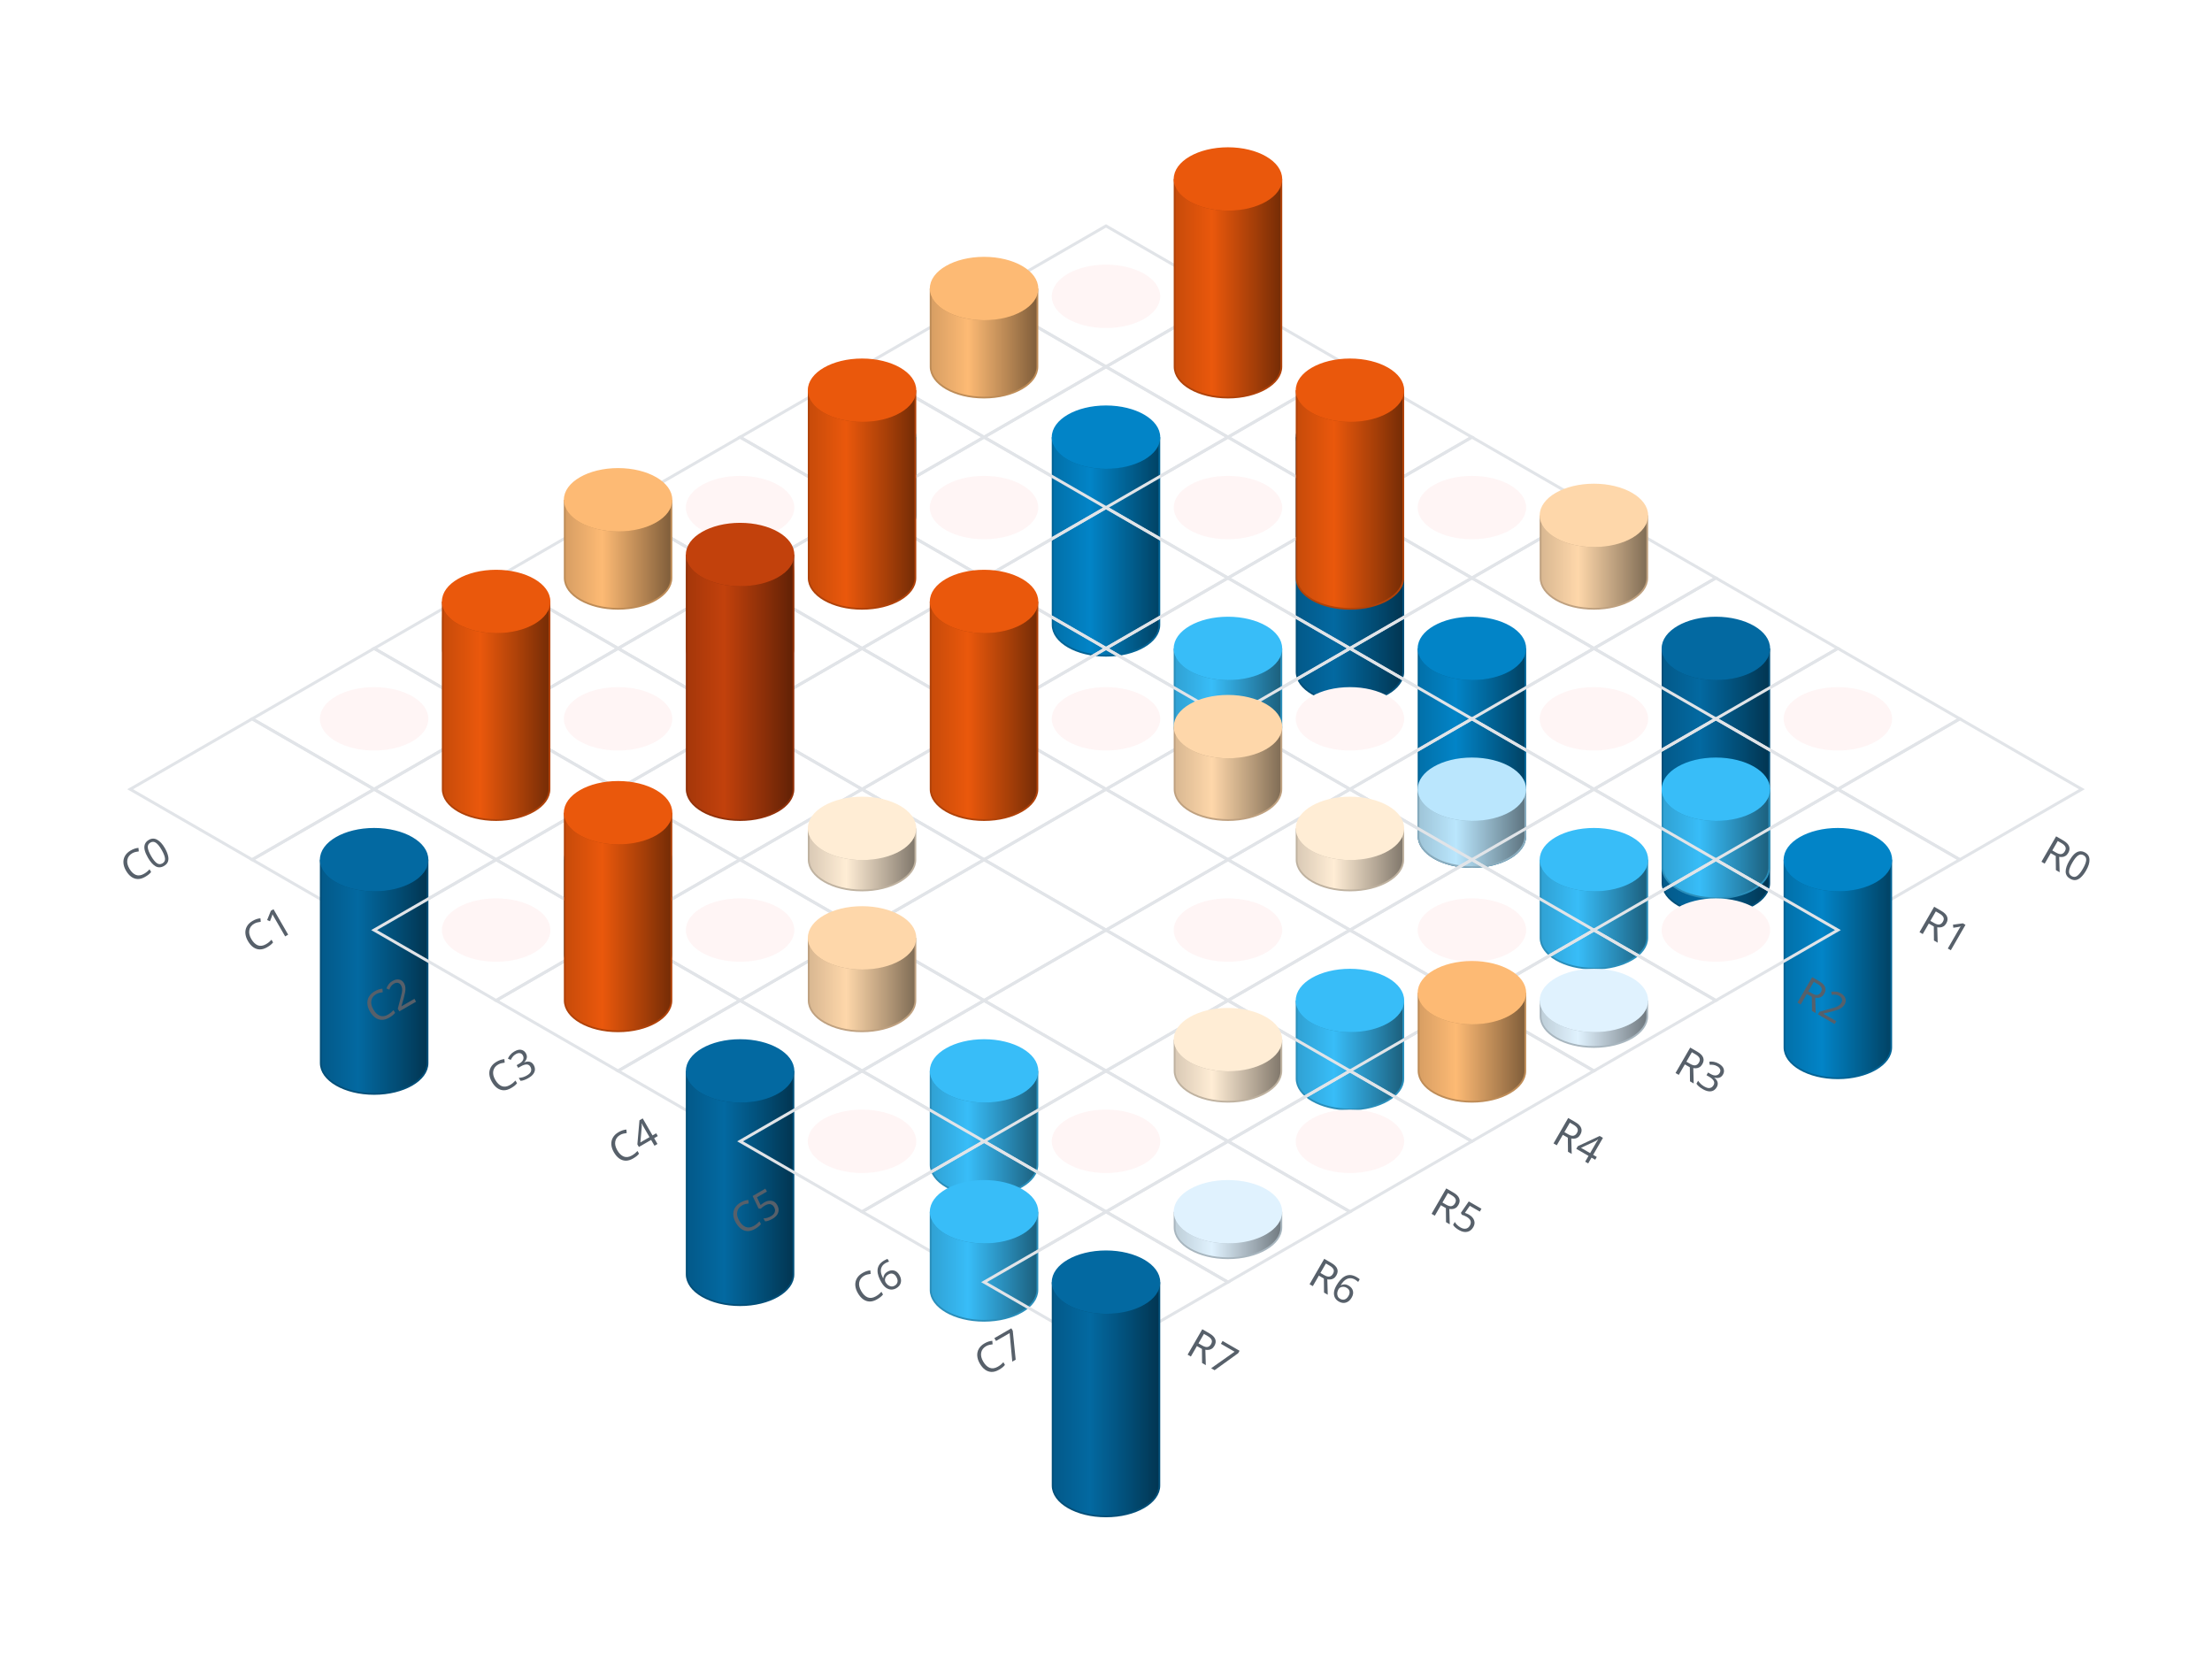
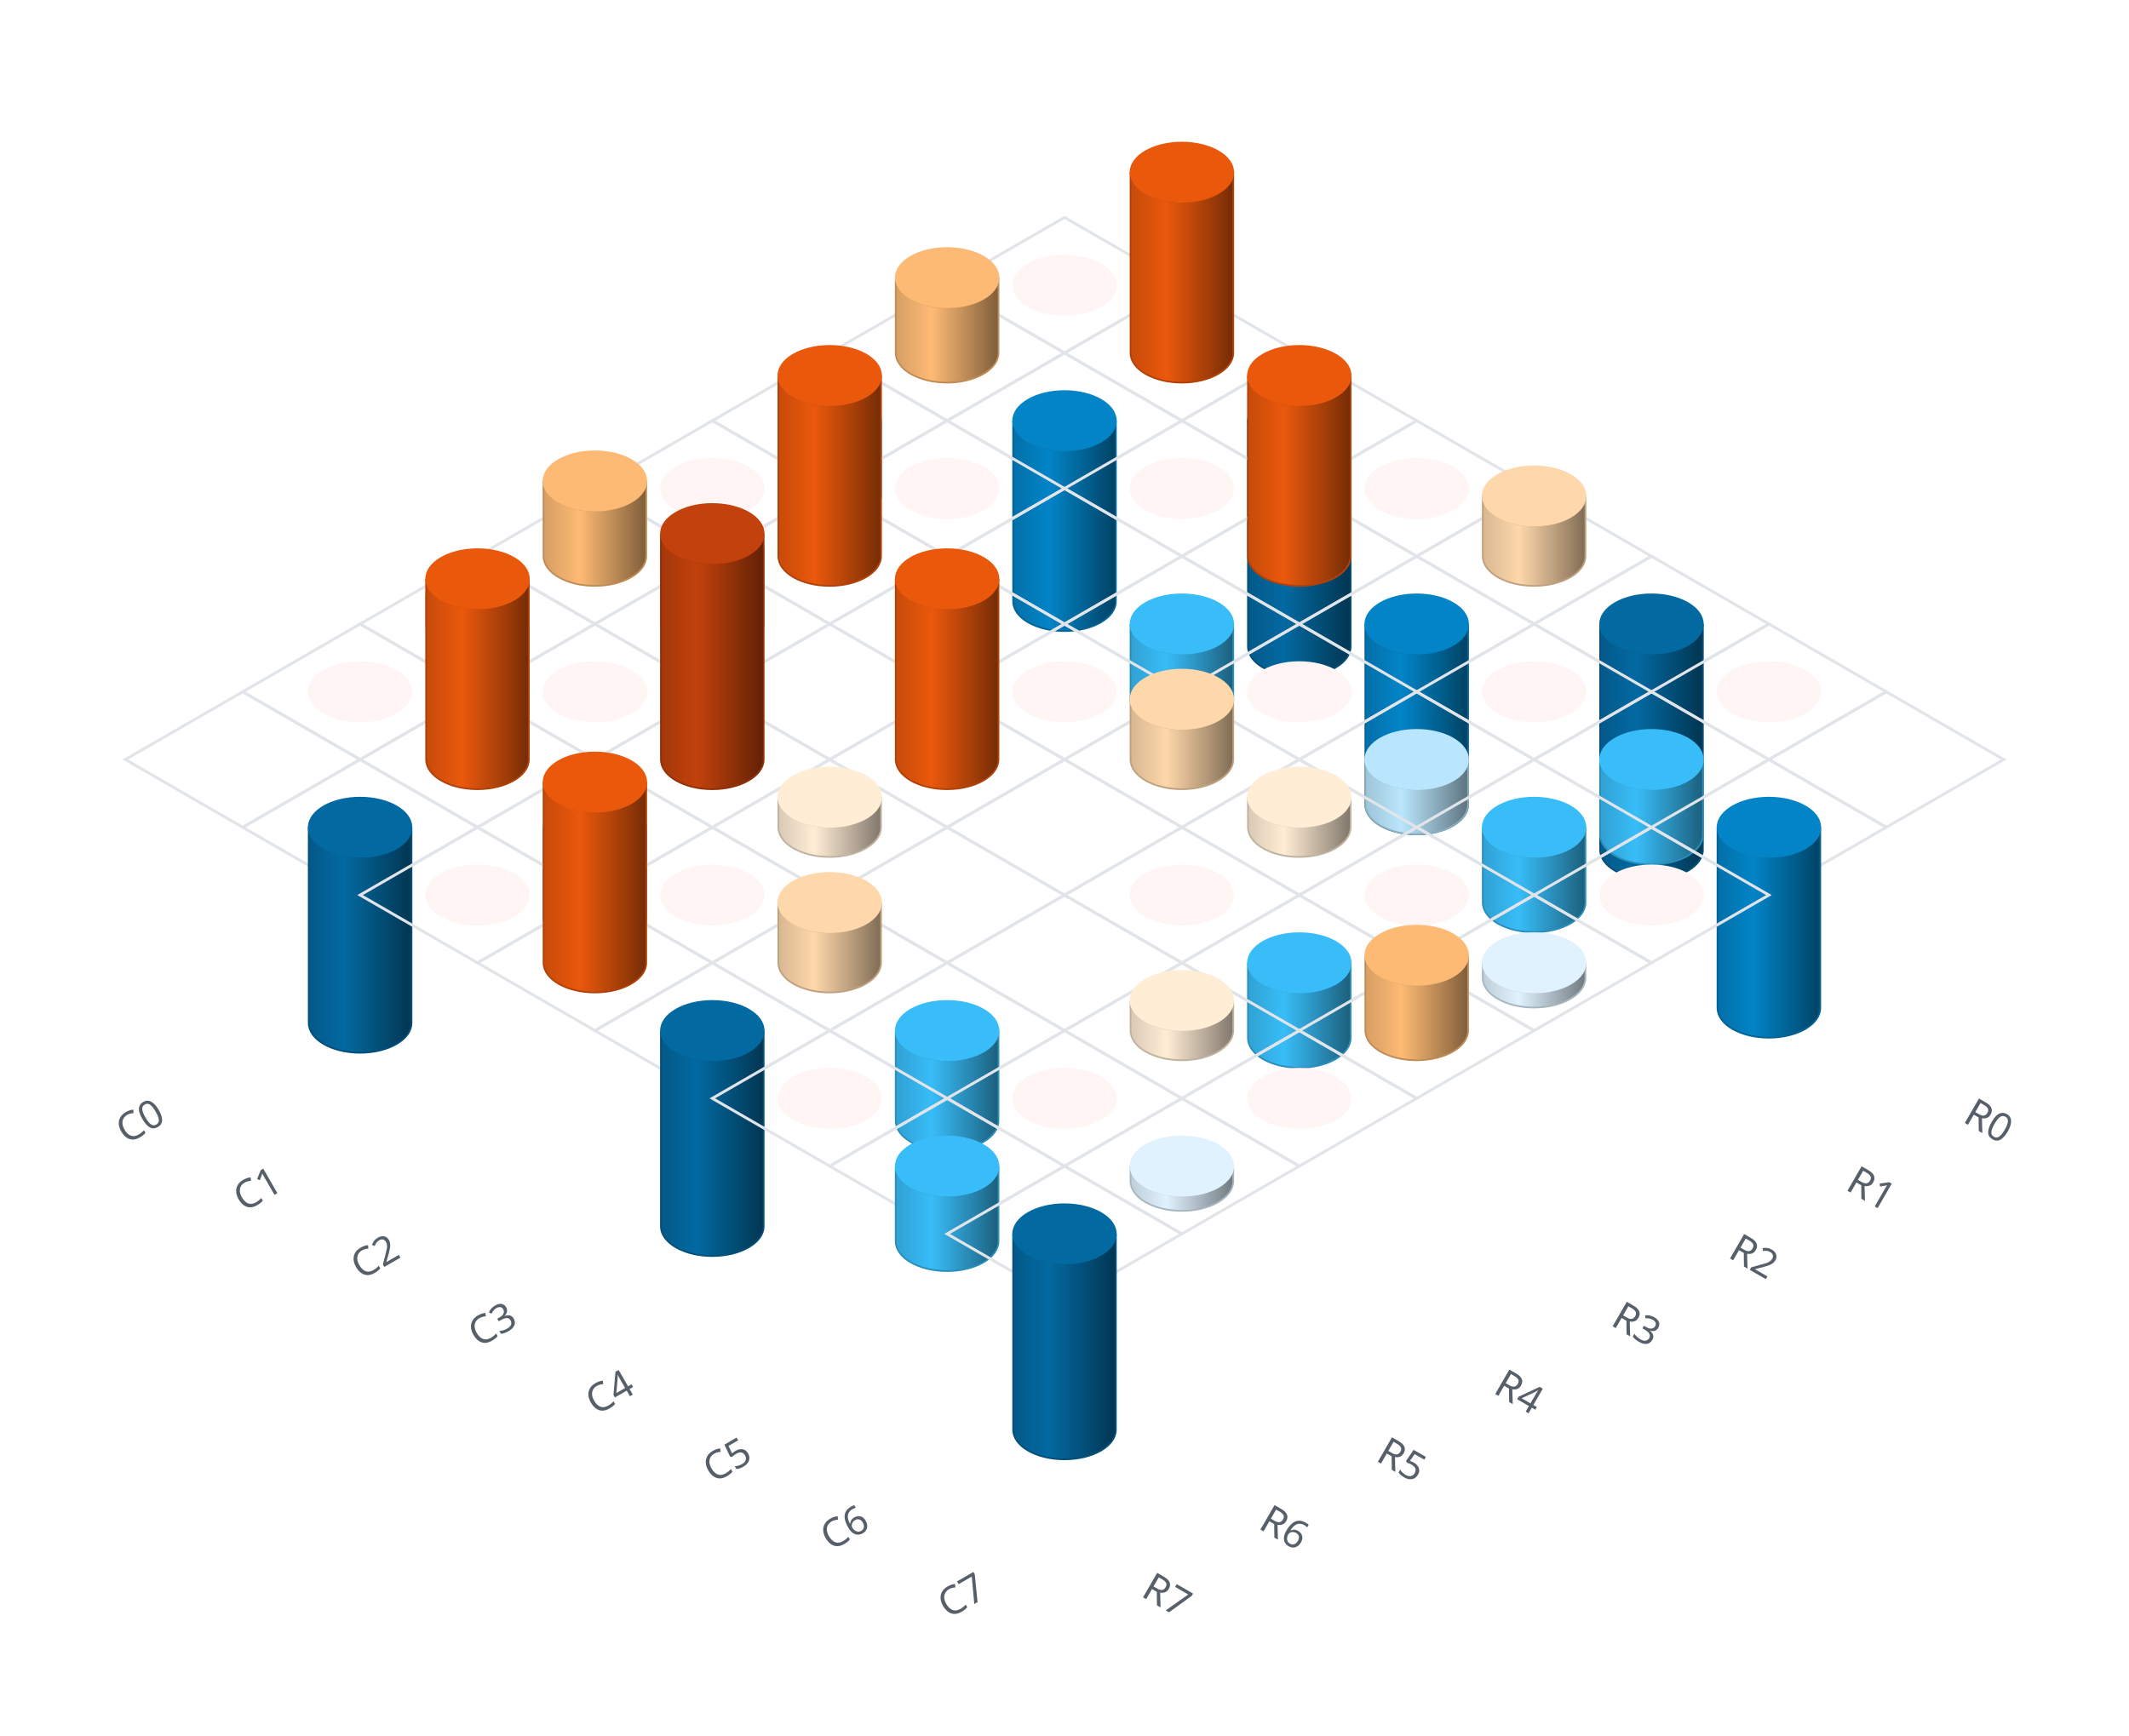
- <svg xmlns="http://www.w3.org/2000/svg" viewBox="-188.46 -38.50 376.92 283.67" width="100%" height="100%">
+ <svg xmlns="http://www.w3.org/2000/svg" viewBox="-188.46 -38.50 376.92 307.28" width="100%" height="100%">
  <style>
        @keyframes iso-grow {
          from {
            transform: scaleY(0);
          }
          to {
            transform: scaleY(1);
          }
        }
        .iso-bar {
          transform-box: fill-box;
          animation: iso-grow 0.6s cubic-bezier(0.16, 1, 0.3, 1) both;
          transition: transform 0.2s cubic-bezier(0.25, 0.46, 0.45, 0.94), filter 0.2s ease;
          cursor: pointer;
        }
        .iso-bar:hover {
          filter: brightness(1.1) drop-shadow(0 4px 6px rgba(0, 0, 0, 0.2));
          transform: translateY(-3px) scaleY(1);
        }
        .iso-face-top, .iso-face-left, .iso-face-right, .iso-bridge-top, .iso-bridge-front {
          transition: fill 0.2s ease;
        }
      </style>
  <defs>
    <linearGradient id="cyl-grad-fdba74" x1="0%" y1="0%" x2="100%" y2="0%">
      <stop offset="0%" stop-color="#d79e63" stop-opacity="1" />
      <stop offset="35%" stop-color="#fdba74" stop-opacity="1" />
      <stop offset="75%" stop-color="#b18251" stop-opacity="1" />
      <stop offset="100%" stop-color="#7f5d3a" stop-opacity="1" />
    </linearGradient>
    <linearGradient id="cyl-grad-38bdf8" x1="0%" y1="0%" x2="100%" y2="0%">
      <stop offset="0%" stop-color="#30a1d3" stop-opacity="1" />
      <stop offset="35%" stop-color="#38bdf8" stop-opacity="1" />
      <stop offset="75%" stop-color="#2784ae" stop-opacity="1" />
      <stop offset="100%" stop-color="#1c5f7c" stop-opacity="1" />
    </linearGradient>
    <linearGradient id="cyl-grad-ffedd5" x1="0%" y1="0%" x2="100%" y2="0%">
      <stop offset="0%" stop-color="#d9c9b5" stop-opacity="1" />
      <stop offset="35%" stop-color="#ffedd5" stop-opacity="1" />
      <stop offset="75%" stop-color="#b3a695" stop-opacity="1" />
      <stop offset="100%" stop-color="#80776b" stop-opacity="1" />
    </linearGradient>
    <linearGradient id="cyl-grad-ea580c" x1="0%" y1="0%" x2="100%" y2="0%">
      <stop offset="0%" stop-color="#c74b0a" stop-opacity="1" />
      <stop offset="35%" stop-color="#ea580c" stop-opacity="1" />
      <stop offset="75%" stop-color="#a43e08" stop-opacity="1" />
      <stop offset="100%" stop-color="#752c06" stop-opacity="1" />
    </linearGradient>
    <linearGradient id="cyl-grad-0284c7" x1="0%" y1="0%" x2="100%" y2="0%">
      <stop offset="0%" stop-color="#0270a9" stop-opacity="1" />
      <stop offset="35%" stop-color="#0284c7" stop-opacity="1" />
      <stop offset="75%" stop-color="#015c8b" stop-opacity="1" />
      <stop offset="100%" stop-color="#014264" stop-opacity="1" />
    </linearGradient>
    <linearGradient id="cyl-grad-0369a1" x1="0%" y1="0%" x2="100%" y2="0%">
      <stop offset="0%" stop-color="#035989" stop-opacity="1" />
      <stop offset="35%" stop-color="#0369a1" stop-opacity="1" />
      <stop offset="75%" stop-color="#024a71" stop-opacity="1" />
      <stop offset="100%" stop-color="#023551" stop-opacity="1" />
    </linearGradient>
    <linearGradient id="cyl-grad-c2410c" x1="0%" y1="0%" x2="100%" y2="0%">
      <stop offset="0%" stop-color="#a5370a" stop-opacity="1" />
      <stop offset="35%" stop-color="#c2410c" stop-opacity="1" />
      <stop offset="75%" stop-color="#882e08" stop-opacity="1" />
      <stop offset="100%" stop-color="#612106" stop-opacity="1" />
    </linearGradient>
    <linearGradient id="cyl-grad-fed7aa" x1="0%" y1="0%" x2="100%" y2="0%">
      <stop offset="0%" stop-color="#d8b791" stop-opacity="1" />
      <stop offset="35%" stop-color="#fed7aa" stop-opacity="1" />
      <stop offset="75%" stop-color="#b29777" stop-opacity="1" />
      <stop offset="100%" stop-color="#7f6c55" stop-opacity="1" />
    </linearGradient>
    <linearGradient id="cyl-grad-bae6fd" x1="0%" y1="0%" x2="100%" y2="0%">
      <stop offset="0%" stop-color="#9ec4d7" stop-opacity="1" />
      <stop offset="35%" stop-color="#bae6fd" stop-opacity="1" />
      <stop offset="75%" stop-color="#82a1b1" stop-opacity="1" />
      <stop offset="100%" stop-color="#5d737f" stop-opacity="1" />
    </linearGradient>
    <linearGradient id="cyl-grad-e0f2fe" x1="0%" y1="0%" x2="100%" y2="0%">
      <stop offset="0%" stop-color="#beced8" stop-opacity="1" />
      <stop offset="35%" stop-color="#e0f2fe" stop-opacity="1" />
      <stop offset="75%" stop-color="#9da9b2" stop-opacity="1" />
      <stop offset="100%" stop-color="#70797f" stop-opacity="1" />
    </linearGradient>
  </defs>
  <g>
    <polygon class="iso-grid-cell" points="0.00,0.00 -20.78,12.00 0.00,24.00 20.78,12.00" fill="none" stroke="#e1e4e8" stroke-width="0.5" />
    <g class="iso-bar" data-col="0" data-row="0" data-value="0" style="animation-delay: 0ms; transform-origin: bottom;">
      <ellipse cx="0.00" cy="12.00" rx="9.09" ry="5.25" fill="#fff5f5" stroke="#fff5f5" stroke-width="0.3" fill-opacity="1" stroke-opacity="1" />
    </g>
    <polygon class="iso-grid-cell" points="-20.78,12.00 -41.57,24.00 -20.78,36.00 0.00,24.00" fill="none" stroke="#e1e4e8" stroke-width="0.5" />
    <g class="iso-bar" data-col="0" data-row="1" data-value="5" style="animation-delay: 15ms; transform-origin: bottom;">
      <path d="M -29.88,10.67 L -29.88,24.00 A 9.09,5.25 0 0,0 -11.69,24.00 L -11.69,10.67 A 9.09,5.25 0 0,1 -29.88,10.67 Z" fill="url(#cyl-grad-fdba74)" stroke="#be8c57" stroke-width="0.3" fill-opacity="1" stroke-opacity="1" />
      <ellipse cx="-20.78" cy="10.67" rx="9.09" ry="5.25" fill="#fdba74" stroke="#fdba74" stroke-width="0.3" fill-opacity="1" stroke-opacity="1" />
    </g>
    <polygon class="iso-grid-cell" points="-41.57,24.00 -62.35,36.00 -41.57,48.00 -20.78,36.00" fill="none" stroke="#e1e4e8" stroke-width="0.5" />
    <g class="iso-bar" data-col="0" data-row="2" data-value="-5" style="animation-delay: 30ms; transform-origin: top;">
      <path d="M -50.66,36.00 L -50.66,49.33 A 9.09,5.25 0 0,0 -32.48,49.33 L -32.48,36.00 A 9.09,5.25 0 0,1 -50.66,36.00 Z" fill="url(#cyl-grad-38bdf8)" stroke="#2a8eba" stroke-width="0.3" fill-opacity="1" stroke-opacity="1" />
      <ellipse cx="-41.57" cy="36.00" rx="9.09" ry="5.25" fill="#38bdf8" stroke="#38bdf8" stroke-width="0.3" fill-opacity="1" stroke-opacity="1" />
    </g>
    <polygon class="iso-grid-cell" points="-62.35,36.00 -83.14,48.00 -62.35,60.00 -41.57,48.00" fill="none" stroke="#e1e4e8" stroke-width="0.5" />
    <g class="iso-bar" data-col="0" data-row="3" data-value="0" style="animation-delay: 45ms; transform-origin: bottom;">
      <ellipse cx="-62.35" cy="48.00" rx="9.09" ry="5.25" fill="#fff5f5" stroke="#fff5f5" stroke-width="0.3" fill-opacity="1" stroke-opacity="1" />
    </g>
    <polygon class="iso-grid-cell" points="-83.14,48.00 -103.92,60.00 -83.14,72.00 -62.35,60.00" fill="none" stroke="#e1e4e8" stroke-width="0.5" />
    <g class="iso-bar" data-col="0" data-row="4" data-value="5" style="animation-delay: 60ms; transform-origin: bottom;">
      <path d="M -92.23,46.67 L -92.23,60.00 A 9.09,5.25 0 0,0 -74.05,60.00 L -74.05,46.67 A 9.09,5.25 0 0,1 -92.23,46.67 Z" fill="url(#cyl-grad-fdba74)" stroke="#be8c57" stroke-width="0.3" fill-opacity="1" stroke-opacity="1" />
      <ellipse cx="-83.14" cy="46.67" rx="9.09" ry="5.25" fill="#fdba74" stroke="#fdba74" stroke-width="0.3" fill-opacity="1" stroke-opacity="1" />
    </g>
    <polygon class="iso-grid-cell" points="-103.92,60.00 -124.71,72.00 -103.92,84.00 -83.14,72.00" fill="none" stroke="#e1e4e8" stroke-width="0.5" />
    <g class="iso-bar" data-col="0" data-row="5" data-value="2" style="animation-delay: 75ms; transform-origin: bottom;">
      <path d="M -113.02,66.67 L -113.02,72.00 A 9.09,5.25 0 0,0 -94.83,72.00 L -94.83,66.67 A 9.09,5.25 0 0,1 -113.02,66.67 Z" fill="url(#cyl-grad-ffedd5)" stroke="#bfb2a0" stroke-width="0.3" fill-opacity="1" stroke-opacity="1" />
      <ellipse cx="-103.92" cy="66.67" rx="9.09" ry="5.25" fill="#ffedd5" stroke="#ffedd5" stroke-width="0.3" fill-opacity="1" stroke-opacity="1" />
    </g>
    <polygon class="iso-grid-cell" points="-124.71,72.00 -145.49,84.00 -124.71,96.00 -103.92,84.00" fill="none" stroke="#e1e4e8" stroke-width="0.5" />
    <g class="iso-bar" data-col="0" data-row="6" data-value="0" style="animation-delay: 90ms; transform-origin: bottom;">
      <ellipse cx="-124.71" cy="84.00" rx="9.09" ry="5.25" fill="#fff5f5" stroke="#fff5f5" stroke-width="0.3" fill-opacity="1" stroke-opacity="1" />
    </g>
    <polygon class="iso-grid-cell" points="-145.49,84.00 -166.28,96.00 -145.49,108.00 -124.71,96.00" fill="none" stroke="#e1e4e8" stroke-width="0.5" />
    <polygon class="iso-grid-cell" points="20.78,12.00 0.00,24.00 20.78,36.00 41.57,24.00" fill="none" stroke="#e1e4e8" stroke-width="0.5" />
    <g class="iso-bar" data-col="1" data-row="0" data-value="12" style="animation-delay: 15ms; transform-origin: bottom;">
      <path d="M 11.69,-8.00 L 11.69,24.00 A 9.09,5.25 0 0,0 29.88,24.00 L 29.88,-8.00 A 9.09,5.25 0 0,1 11.69,-8.00 Z" fill="url(#cyl-grad-ea580c)" stroke="#b04209" stroke-width="0.3" fill-opacity="1" stroke-opacity="1" />
      <ellipse cx="20.78" cy="-8.00" rx="9.09" ry="5.25" fill="#ea580c" stroke="#ea580c" stroke-width="0.3" fill-opacity="1" stroke-opacity="1" />
    </g>
    <polygon class="iso-grid-cell" points="0.00,24.00 -20.78,36.00 0.00,48.00 20.78,36.00" fill="none" stroke="#e1e4e8" stroke-width="0.5" />
    <g class="iso-bar" data-col="1" data-row="1" data-value="-12" style="animation-delay: 30ms; transform-origin: top;">
      <path d="M -9.09,36.00 L -9.09,68.00 A 9.09,5.25 0 0,0 9.09,68.00 L 9.09,36.00 A 9.09,5.25 0 0,1 -9.09,36.00 Z" fill="url(#cyl-grad-0284c7)" stroke="#026395" stroke-width="0.3" fill-opacity="1" stroke-opacity="1" />
      <ellipse cx="0.00" cy="36.00" rx="9.09" ry="5.25" fill="#0284c7" stroke="#0284c7" stroke-width="0.3" fill-opacity="1" stroke-opacity="1" />
    </g>
    <polygon class="iso-grid-cell" points="-20.78,36.00 -41.57,48.00 -20.78,60.00 0.00,48.00" fill="none" stroke="#e1e4e8" stroke-width="0.5" />
    <g class="iso-bar" data-col="1" data-row="2" data-value="0" style="animation-delay: 45ms; transform-origin: bottom;">
      <ellipse cx="-20.78" cy="48.00" rx="9.09" ry="5.25" fill="#fff5f5" stroke="#fff5f5" stroke-width="0.3" fill-opacity="1" stroke-opacity="1" />
    </g>
    <polygon class="iso-grid-cell" points="-41.57,48.00 -62.35,60.00 -41.57,72.00 -20.78,60.00" fill="none" stroke="#e1e4e8" stroke-width="0.5" />
    <g class="iso-bar" data-col="1" data-row="3" data-value="12" style="animation-delay: 60ms; transform-origin: bottom;">
      <path d="M -50.66,28.00 L -50.66,60.00 A 9.09,5.25 0 0,0 -32.48,60.00 L -32.48,28.00 A 9.09,5.25 0 0,1 -50.66,28.00 Z" fill="url(#cyl-grad-ea580c)" stroke="#b04209" stroke-width="0.3" fill-opacity="1" stroke-opacity="1" />
      <ellipse cx="-41.57" cy="28.00" rx="9.09" ry="5.25" fill="#ea580c" stroke="#ea580c" stroke-width="0.3" fill-opacity="1" stroke-opacity="1" />
    </g>
    <polygon class="iso-grid-cell" points="-62.35,60.00 -83.14,72.00 -62.35,84.00 -41.57,72.00" fill="none" stroke="#e1e4e8" stroke-width="0.5" />
    <g class="iso-bar" data-col="1" data-row="4" data-value="5" style="animation-delay: 75ms; transform-origin: bottom;">
      <path d="M -71.45,58.67 L -71.45,72.00 A 9.09,5.25 0 0,0 -53.26,72.00 L -53.26,58.67 A 9.09,5.25 0 0,1 -71.45,58.67 Z" fill="url(#cyl-grad-fdba74)" stroke="#be8c57" stroke-width="0.3" fill-opacity="1" stroke-opacity="1" />
      <ellipse cx="-62.35" cy="58.67" rx="9.09" ry="5.25" fill="#fdba74" stroke="#fdba74" stroke-width="0.3" fill-opacity="1" stroke-opacity="1" />
    </g>
    <polygon class="iso-grid-cell" points="-83.14,72.00 -103.92,84.00 -83.14,96.00 -62.35,84.00" fill="none" stroke="#e1e4e8" stroke-width="0.5" />
    <g class="iso-bar" data-col="1" data-row="5" data-value="0" style="animation-delay: 90ms; transform-origin: bottom;">
      <ellipse cx="-83.14" cy="84.00" rx="9.09" ry="5.25" fill="#fff5f5" stroke="#fff5f5" stroke-width="0.3" fill-opacity="1" stroke-opacity="1" />
    </g>
    <polygon class="iso-grid-cell" points="-103.92,84.00 -124.71,96.00 -103.92,108.00 -83.14,96.00" fill="none" stroke="#e1e4e8" stroke-width="0.5" />
    <g class="iso-bar" data-col="1" data-row="6" data-value="12" style="animation-delay: 105ms; transform-origin: bottom;">
      <path d="M -113.02,64.00 L -113.02,96.00 A 9.09,5.25 0 0,0 -94.83,96.00 L -94.83,64.00 A 9.09,5.25 0 0,1 -113.02,64.00 Z" fill="url(#cyl-grad-ea580c)" stroke="#b04209" stroke-width="0.3" fill-opacity="1" stroke-opacity="1" />
      <ellipse cx="-103.92" cy="64.00" rx="9.09" ry="5.25" fill="#ea580c" stroke="#ea580c" stroke-width="0.3" fill-opacity="1" stroke-opacity="1" />
    </g>
    <polygon class="iso-grid-cell" points="-124.71,96.00 -145.49,108.00 -124.71,120.00 -103.92,108.00" fill="none" stroke="#e1e4e8" stroke-width="0.5" />
    <g class="iso-bar" data-col="1" data-row="7" data-value="-13" style="animation-delay: 120ms; transform-origin: top;">
      <path d="M -133.80,108.00 L -133.80,142.67 A 9.09,5.25 0 0,0 -115.61,142.67 L -115.61,108.00 A 9.09,5.25 0 0,1 -133.80,108.00 Z" fill="url(#cyl-grad-0369a1)" stroke="#024f79" stroke-width="0.3" fill-opacity="1" stroke-opacity="1" />
      <ellipse cx="-124.71" cy="108.00" rx="9.09" ry="5.25" fill="#0369a1" stroke="#0369a1" stroke-width="0.3" fill-opacity="1" stroke-opacity="1" />
    </g>
    <polygon class="iso-grid-cell" points="41.57,24.00 20.78,36.00 41.57,48.00 62.35,36.00" fill="none" stroke="#e1e4e8" stroke-width="0.5" />
    <g class="iso-bar" data-col="2" data-row="0" data-value="-15" style="animation-delay: 30ms; transform-origin: top;">
      <path d="M 32.48,36.00 L 32.48,76.00 A 9.09,5.25 0 0,0 50.66,76.00 L 50.66,36.00 A 9.09,5.25 0 0,1 32.48,36.00 Z" fill="url(#cyl-grad-0369a1)" stroke="#024f79" stroke-width="0.3" fill-opacity="1" stroke-opacity="1" />
      <ellipse cx="41.57" cy="36.00" rx="9.09" ry="5.25" fill="#0369a1" stroke="#0369a1" stroke-width="0.3" fill-opacity="1" stroke-opacity="1" />
    </g>
    <polygon class="iso-grid-cell" points="20.78,36.00 0.00,48.00 20.78,60.00 41.57,48.00" fill="none" stroke="#e1e4e8" stroke-width="0.5" />
    <g class="iso-bar" data-col="2" data-row="1" data-value="0" style="animation-delay: 45ms; transform-origin: bottom;">
      <ellipse cx="20.78" cy="48.00" rx="9.09" ry="5.25" fill="#fff5f5" stroke="#fff5f5" stroke-width="0.3" fill-opacity="1" stroke-opacity="1" />
    </g>
    <polygon class="iso-grid-cell" points="0.00,48.00 -20.78,60.00 0.00,72.00 20.78,60.00" fill="none" stroke="#e1e4e8" stroke-width="0.5" />
    <polygon class="iso-grid-cell" points="-20.78,60.00 -41.57,72.00 -20.78,84.00 0.00,72.00" fill="none" stroke="#e1e4e8" stroke-width="0.5" />
    <polygon class="iso-grid-cell" points="-41.57,72.00 -62.35,84.00 -41.57,96.00 -20.78,84.00" fill="none" stroke="#e1e4e8" stroke-width="0.5" />
    <polygon class="iso-grid-cell" points="-62.35,84.00 -83.14,96.00 -62.35,108.00 -41.57,96.00" fill="none" stroke="#e1e4e8" stroke-width="0.5" />
    <g class="iso-bar" data-col="2" data-row="5" data-value="15" style="animation-delay: 105ms; transform-origin: bottom;">
      <path d="M -71.45,56.00 L -71.45,96.00 A 9.09,5.25 0 0,0 -53.26,96.00 L -53.26,56.00 A 9.09,5.25 0 0,1 -71.45,56.00 Z" fill="url(#cyl-grad-c2410c)" stroke="#923109" stroke-width="0.3" fill-opacity="1" stroke-opacity="1" />
      <ellipse cx="-62.35" cy="56.00" rx="9.09" ry="5.25" fill="#c2410c" stroke="#c2410c" stroke-width="0.3" fill-opacity="1" stroke-opacity="1" />
    </g>
    <polygon class="iso-grid-cell" points="-83.14,96.00 -103.92,108.00 -83.14,120.00 -62.35,108.00" fill="none" stroke="#e1e4e8" stroke-width="0.5" />
    <g class="iso-bar" data-col="2" data-row="6" data-value="-6" style="animation-delay: 120ms; transform-origin: top;">
      <path d="M -92.23,108.00 L -92.23,124.00 A 9.09,5.25 0 0,0 -74.05,124.00 L -74.05,108.00 A 9.09,5.25 0 0,1 -92.23,108.00 Z" fill="url(#cyl-grad-38bdf8)" stroke="#2a8eba" stroke-width="0.3" fill-opacity="1" stroke-opacity="1" />
      <ellipse cx="-83.14" cy="108.00" rx="9.09" ry="5.25" fill="#38bdf8" stroke="#38bdf8" stroke-width="0.3" fill-opacity="1" stroke-opacity="1" />
    </g>
    <polygon class="iso-grid-cell" points="-103.92,108.00 -124.71,120.00 -103.92,132.00 -83.14,120.00" fill="none" stroke="#e1e4e8" stroke-width="0.5" />
    <g class="iso-bar" data-col="2" data-row="7" data-value="0" style="animation-delay: 135ms; transform-origin: bottom;">
      <ellipse cx="-103.92" cy="120.00" rx="9.09" ry="5.25" fill="#fff5f5" stroke="#fff5f5" stroke-width="0.3" fill-opacity="1" stroke-opacity="1" />
    </g>
    <polygon class="iso-grid-cell" points="62.35,36.00 41.57,48.00 62.35,60.00 83.14,48.00" fill="none" stroke="#e1e4e8" stroke-width="0.5" />
    <g class="iso-bar" data-col="3" data-row="0" data-value="0" style="animation-delay: 45ms; transform-origin: bottom;">
      <ellipse cx="62.35" cy="48.00" rx="9.09" ry="5.25" fill="#fff5f5" stroke="#fff5f5" stroke-width="0.3" fill-opacity="1" stroke-opacity="1" />
    </g>
    <polygon class="iso-grid-cell" points="41.57,48.00 20.78,60.00 41.57,72.00 62.35,60.00" fill="none" stroke="#e1e4e8" stroke-width="0.5" />
    <g class="iso-bar" data-col="3" data-row="1" data-value="12" style="animation-delay: 60ms; transform-origin: bottom;">
      <path d="M 32.48,28.00 L 32.48,60.00 A 9.09,5.25 0 0,0 50.66,60.00 L 50.66,28.00 A 9.09,5.25 0 0,1 32.48,28.00 Z" fill="url(#cyl-grad-ea580c)" stroke="#b04209" stroke-width="0.3" fill-opacity="1" stroke-opacity="1" />
      <ellipse cx="41.57" cy="28.00" rx="9.09" ry="5.25" fill="#ea580c" stroke="#ea580c" stroke-width="0.3" fill-opacity="1" stroke-opacity="1" />
    </g>
    <polygon class="iso-grid-cell" points="20.78,60.00 0.00,72.00 20.78,84.00 41.57,72.00" fill="none" stroke="#e1e4e8" stroke-width="0.5" />
    <g class="iso-bar" data-col="3" data-row="2" data-value="-5" style="animation-delay: 75ms; transform-origin: top;">
      <path d="M 11.69,72.00 L 11.69,85.33 A 9.09,5.25 0 0,0 29.88,85.33 L 29.88,72.00 A 9.09,5.25 0 0,1 11.69,72.00 Z" fill="url(#cyl-grad-38bdf8)" stroke="#2a8eba" stroke-width="0.3" fill-opacity="1" stroke-opacity="1" />
      <ellipse cx="20.78" cy="72.00" rx="9.09" ry="5.25" fill="#38bdf8" stroke="#38bdf8" stroke-width="0.3" fill-opacity="1" stroke-opacity="1" />
    </g>
    <polygon class="iso-grid-cell" points="0.00,72.00 -20.78,84.00 0.00,96.00 20.78,84.00" fill="none" stroke="#e1e4e8" stroke-width="0.5" />
    <g class="iso-bar" data-col="3" data-row="3" data-value="0" style="animation-delay: 90ms; transform-origin: bottom;">
      <ellipse cx="0.00" cy="84.00" rx="9.09" ry="5.25" fill="#fff5f5" stroke="#fff5f5" stroke-width="0.3" fill-opacity="1" stroke-opacity="1" />
    </g>
    <polygon class="iso-grid-cell" points="-20.78,84.00 -41.57,96.00 -20.78,108.00 0.00,96.00" fill="none" stroke="#e1e4e8" stroke-width="0.5" />
    <g class="iso-bar" data-col="3" data-row="4" data-value="12" style="animation-delay: 105ms; transform-origin: bottom;">
      <path d="M -29.88,64.00 L -29.88,96.00 A 9.09,5.25 0 0,0 -11.69,96.00 L -11.69,64.00 A 9.09,5.25 0 0,1 -29.88,64.00 Z" fill="url(#cyl-grad-ea580c)" stroke="#b04209" stroke-width="0.3" fill-opacity="1" stroke-opacity="1" />
      <ellipse cx="-20.78" cy="64.00" rx="9.09" ry="5.25" fill="#ea580c" stroke="#ea580c" stroke-width="0.3" fill-opacity="1" stroke-opacity="1" />
    </g>
    <polygon class="iso-grid-cell" points="-41.57,96.00 -62.35,108.00 -41.57,120.00 -20.78,108.00" fill="none" stroke="#e1e4e8" stroke-width="0.5" />
    <g class="iso-bar" data-col="3" data-row="5" data-value="2" style="animation-delay: 120ms; transform-origin: bottom;">
      <path d="M -50.66,102.67 L -50.66,108.00 A 9.09,5.25 0 0,0 -32.48,108.00 L -32.48,102.67 A 9.09,5.25 0 0,1 -50.66,102.67 Z" fill="url(#cyl-grad-ffedd5)" stroke="#bfb2a0" stroke-width="0.3" fill-opacity="1" stroke-opacity="1" />
      <ellipse cx="-41.57" cy="102.67" rx="9.09" ry="5.25" fill="#ffedd5" stroke="#ffedd5" stroke-width="0.3" fill-opacity="1" stroke-opacity="1" />
    </g>
    <polygon class="iso-grid-cell" points="-62.35,108.00 -83.14,120.00 -62.35,132.00 -41.57,120.00" fill="none" stroke="#e1e4e8" stroke-width="0.5" />
    <g class="iso-bar" data-col="3" data-row="6" data-value="0" style="animation-delay: 135ms; transform-origin: bottom;">
      <ellipse cx="-62.35" cy="120.00" rx="9.09" ry="5.25" fill="#fff5f5" stroke="#fff5f5" stroke-width="0.3" fill-opacity="1" stroke-opacity="1" />
    </g>
    <polygon class="iso-grid-cell" points="-83.14,120.00 -103.92,132.00 -83.14,144.00 -62.35,132.00" fill="none" stroke="#e1e4e8" stroke-width="0.5" />
    <g class="iso-bar" data-col="3" data-row="7" data-value="12" style="animation-delay: 150ms; transform-origin: bottom;">
      <path d="M -92.23,100.00 L -92.23,132.00 A 9.09,5.25 0 0,0 -74.05,132.00 L -74.05,100.00 A 9.09,5.25 0 0,1 -92.23,100.00 Z" fill="url(#cyl-grad-ea580c)" stroke="#b04209" stroke-width="0.3" fill-opacity="1" stroke-opacity="1" />
      <ellipse cx="-83.14" cy="100.00" rx="9.09" ry="5.25" fill="#ea580c" stroke="#ea580c" stroke-width="0.3" fill-opacity="1" stroke-opacity="1" />
    </g>
    <polygon class="iso-grid-cell" points="83.14,48.00 62.35,60.00 83.14,72.00 103.92,60.00" fill="none" stroke="#e1e4e8" stroke-width="0.5" />
    <g class="iso-bar" data-col="4" data-row="0" data-value="4" style="animation-delay: 60ms; transform-origin: bottom;">
      <path d="M 74.05,49.33 L 74.05,60.00 A 9.09,5.25 0 0,0 92.23,60.00 L 92.23,49.33 A 9.09,5.25 0 0,1 74.05,49.33 Z" fill="url(#cyl-grad-fed7aa)" stroke="#bfa180" stroke-width="0.3" fill-opacity="1" stroke-opacity="1" />
      <ellipse cx="83.14" cy="49.33" rx="9.09" ry="5.25" fill="#fed7aa" stroke="#fed7aa" stroke-width="0.3" fill-opacity="1" stroke-opacity="1" />
    </g>
    <polygon class="iso-grid-cell" points="62.35,60.00 41.57,72.00 62.35,84.00 83.14,72.00" fill="none" stroke="#e1e4e8" stroke-width="0.5" />
    <g class="iso-bar" data-col="4" data-row="1" data-value="-12" style="animation-delay: 75ms; transform-origin: top;">
      <path d="M 53.26,72.00 L 53.26,104.00 A 9.09,5.25 0 0,0 71.45,104.00 L 71.45,72.00 A 9.09,5.25 0 0,1 53.26,72.00 Z" fill="url(#cyl-grad-0284c7)" stroke="#026395" stroke-width="0.3" fill-opacity="1" stroke-opacity="1" />
      <ellipse cx="62.35" cy="72.00" rx="9.09" ry="5.25" fill="#0284c7" stroke="#0284c7" stroke-width="0.3" fill-opacity="1" stroke-opacity="1" />
    </g>
    <polygon class="iso-grid-cell" points="41.57,72.00 20.78,84.00 41.57,96.00 62.35,84.00" fill="none" stroke="#e1e4e8" stroke-width="0.5" />
    <g class="iso-bar" data-col="4" data-row="2" data-value="0" style="animation-delay: 90ms; transform-origin: bottom;">
      <ellipse cx="41.57" cy="84.00" rx="9.09" ry="5.25" fill="#fff5f5" stroke="#fff5f5" stroke-width="0.3" fill-opacity="1" stroke-opacity="1" />
    </g>
    <polygon class="iso-grid-cell" points="20.78,84.00 0.00,96.00 20.78,108.00 41.57,96.00" fill="none" stroke="#e1e4e8" stroke-width="0.5" />
    <g class="iso-bar" data-col="4" data-row="3" data-value="4" style="animation-delay: 105ms; transform-origin: bottom;">
      <path d="M 11.69,85.33 L 11.69,96.00 A 9.09,5.25 0 0,0 29.88,96.00 L 29.88,85.33 A 9.09,5.25 0 0,1 11.69,85.33 Z" fill="url(#cyl-grad-fed7aa)" stroke="#bfa180" stroke-width="0.3" fill-opacity="1" stroke-opacity="1" />
      <ellipse cx="20.78" cy="85.33" rx="9.09" ry="5.25" fill="#fed7aa" stroke="#fed7aa" stroke-width="0.3" fill-opacity="1" stroke-opacity="1" />
    </g>
    <polygon class="iso-grid-cell" points="0.00,96.00 -20.78,108.00 0.00,120.00 20.78,108.00" fill="none" stroke="#e1e4e8" stroke-width="0.5" />
    <polygon class="iso-grid-cell" points="-20.78,108.00 -41.57,120.00 -20.78,132.00 0.00,120.00" fill="none" stroke="#e1e4e8" stroke-width="0.5" />
    <polygon class="iso-grid-cell" points="-41.57,120.00 -62.35,132.00 -41.57,144.00 -20.78,132.00" fill="none" stroke="#e1e4e8" stroke-width="0.5" />
    <g class="iso-bar" data-col="4" data-row="6" data-value="4" style="animation-delay: 150ms; transform-origin: bottom;">
      <path d="M -50.66,121.33 L -50.66,132.00 A 9.09,5.25 0 0,0 -32.48,132.00 L -32.48,121.33 A 9.09,5.25 0 0,1 -50.66,121.33 Z" fill="url(#cyl-grad-fed7aa)" stroke="#bfa180" stroke-width="0.3" fill-opacity="1" stroke-opacity="1" />
      <ellipse cx="-41.57" cy="121.33" rx="9.09" ry="5.25" fill="#fed7aa" stroke="#fed7aa" stroke-width="0.3" fill-opacity="1" stroke-opacity="1" />
    </g>
    <polygon class="iso-grid-cell" points="-62.35,132.00 -83.14,144.00 -62.35,156.00 -41.57,144.00" fill="none" stroke="#e1e4e8" stroke-width="0.5" />
    <g class="iso-bar" data-col="4" data-row="7" data-value="-13" style="animation-delay: 165ms; transform-origin: top;">
      <path d="M -71.45,144.00 L -71.45,178.67 A 9.09,5.25 0 0,0 -53.26,178.67 L -53.26,144.00 A 9.09,5.25 0 0,1 -71.45,144.00 Z" fill="url(#cyl-grad-0369a1)" stroke="#024f79" stroke-width="0.3" fill-opacity="1" stroke-opacity="1" />
      <ellipse cx="-62.35" cy="144.00" rx="9.09" ry="5.25" fill="#0369a1" stroke="#0369a1" stroke-width="0.3" fill-opacity="1" stroke-opacity="1" />
    </g>
    <polygon class="iso-grid-cell" points="103.92,60.00 83.14,72.00 103.92,84.00 124.71,72.00" fill="none" stroke="#e1e4e8" stroke-width="0.5" />
    <g class="iso-bar" data-col="5" data-row="0" data-value="-15" style="animation-delay: 75ms; transform-origin: top;">
      <path d="M 94.83,72.00 L 94.83,112.00 A 9.09,5.25 0 0,0 113.02,112.00 L 113.02,72.00 A 9.09,5.25 0 0,1 94.83,72.00 Z" fill="url(#cyl-grad-0369a1)" stroke="#024f79" stroke-width="0.3" fill-opacity="1" stroke-opacity="1" />
      <ellipse cx="103.92" cy="72.00" rx="9.09" ry="5.25" fill="#0369a1" stroke="#0369a1" stroke-width="0.3" fill-opacity="1" stroke-opacity="1" />
    </g>
    <polygon class="iso-grid-cell" points="83.14,72.00 62.35,84.00 83.14,96.00 103.92,84.00" fill="none" stroke="#e1e4e8" stroke-width="0.5" />
    <g class="iso-bar" data-col="5" data-row="1" data-value="0" style="animation-delay: 90ms; transform-origin: bottom;">
      <ellipse cx="83.14" cy="84.00" rx="9.09" ry="5.25" fill="#fff5f5" stroke="#fff5f5" stroke-width="0.3" fill-opacity="1" stroke-opacity="1" />
    </g>
    <polygon class="iso-grid-cell" points="62.35,84.00 41.57,96.00 62.35,108.00 83.14,96.00" fill="none" stroke="#e1e4e8" stroke-width="0.5" />
    <g class="iso-bar" data-col="5" data-row="2" data-value="-3" style="animation-delay: 105ms; transform-origin: top;">
      <path d="M 53.26,96.00 L 53.26,104.00 A 9.09,5.25 0 0,0 71.45,104.00 L 71.45,96.00 A 9.09,5.25 0 0,1 53.26,96.00 Z" fill="url(#cyl-grad-bae6fd)" stroke="#8cadbe" stroke-width="0.3" fill-opacity="1" stroke-opacity="1" />
      <ellipse cx="62.35" cy="96.00" rx="9.09" ry="5.25" fill="#bae6fd" stroke="#bae6fd" stroke-width="0.3" fill-opacity="1" stroke-opacity="1" />
    </g>
    <polygon class="iso-grid-cell" points="41.57,96.00 20.78,108.00 41.57,120.00 62.35,108.00" fill="none" stroke="#e1e4e8" stroke-width="0.5" />
    <g class="iso-bar" data-col="5" data-row="3" data-value="2" style="animation-delay: 120ms; transform-origin: bottom;">
      <path d="M 32.48,102.67 L 32.48,108.00 A 9.09,5.25 0 0,0 50.66,108.00 L 50.66,102.67 A 9.09,5.25 0 0,1 32.48,102.67 Z" fill="url(#cyl-grad-ffedd5)" stroke="#bfb2a0" stroke-width="0.3" fill-opacity="1" stroke-opacity="1" />
      <ellipse cx="41.57" cy="102.67" rx="9.09" ry="5.25" fill="#ffedd5" stroke="#ffedd5" stroke-width="0.3" fill-opacity="1" stroke-opacity="1" />
    </g>
    <polygon class="iso-grid-cell" points="20.78,108.00 0.00,120.00 20.78,132.00 41.57,120.00" fill="none" stroke="#e1e4e8" stroke-width="0.5" />
    <g class="iso-bar" data-col="5" data-row="4" data-value="0" style="animation-delay: 135ms; transform-origin: bottom;">
      <ellipse cx="20.78" cy="120.00" rx="9.09" ry="5.25" fill="#fff5f5" stroke="#fff5f5" stroke-width="0.3" fill-opacity="1" stroke-opacity="1" />
    </g>
    <polygon class="iso-grid-cell" points="0.00,120.00 -20.78,132.00 0.00,144.00 20.78,132.00" fill="none" stroke="#e1e4e8" stroke-width="0.5" />
    <polygon class="iso-grid-cell" points="-20.78,132.00 -41.57,144.00 -20.78,156.00 0.00,144.00" fill="none" stroke="#e1e4e8" stroke-width="0.5" />
    <g class="iso-bar" data-col="5" data-row="6" data-value="-6" style="animation-delay: 165ms; transform-origin: top;">
      <path d="M -29.88,144.00 L -29.88,160.00 A 9.09,5.25 0 0,0 -11.69,160.00 L -11.69,144.00 A 9.09,5.25 0 0,1 -29.88,144.00 Z" fill="url(#cyl-grad-38bdf8)" stroke="#2a8eba" stroke-width="0.3" fill-opacity="1" stroke-opacity="1" />
      <ellipse cx="-20.78" cy="144.00" rx="9.09" ry="5.25" fill="#38bdf8" stroke="#38bdf8" stroke-width="0.3" fill-opacity="1" stroke-opacity="1" />
    </g>
    <polygon class="iso-grid-cell" points="-41.57,144.00 -62.35,156.00 -41.57,168.00 -20.78,156.00" fill="none" stroke="#e1e4e8" stroke-width="0.5" />
    <g class="iso-bar" data-col="5" data-row="7" data-value="0" style="animation-delay: 180ms; transform-origin: bottom;">
      <ellipse cx="-41.57" cy="156.00" rx="9.09" ry="5.25" fill="#fff5f5" stroke="#fff5f5" stroke-width="0.3" fill-opacity="1" stroke-opacity="1" />
    </g>
    <polygon class="iso-grid-cell" points="124.71,72.00 103.92,84.00 124.71,96.00 145.49,84.00" fill="none" stroke="#e1e4e8" stroke-width="0.5" />
    <g class="iso-bar" data-col="6" data-row="0" data-value="0" style="animation-delay: 90ms; transform-origin: bottom;">
      <ellipse cx="124.71" cy="84.00" rx="9.09" ry="5.25" fill="#fff5f5" stroke="#fff5f5" stroke-width="0.3" fill-opacity="1" stroke-opacity="1" />
    </g>
    <polygon class="iso-grid-cell" points="103.92,84.00 83.14,96.00 103.92,108.00 124.71,96.00" fill="none" stroke="#e1e4e8" stroke-width="0.5" />
    <g class="iso-bar" data-col="6" data-row="1" data-value="-5" style="animation-delay: 105ms; transform-origin: top;">
      <path d="M 94.83,96.00 L 94.83,109.33 A 9.09,5.25 0 0,0 113.02,109.33 L 113.02,96.00 A 9.09,5.25 0 0,1 94.83,96.00 Z" fill="url(#cyl-grad-38bdf8)" stroke="#2a8eba" stroke-width="0.3" fill-opacity="1" stroke-opacity="1" />
      <ellipse cx="103.92" cy="96.00" rx="9.09" ry="5.25" fill="#38bdf8" stroke="#38bdf8" stroke-width="0.3" fill-opacity="1" stroke-opacity="1" />
    </g>
    <polygon class="iso-grid-cell" points="83.14,96.00 62.35,108.00 83.14,120.00 103.92,108.00" fill="none" stroke="#e1e4e8" stroke-width="0.5" />
    <g class="iso-bar" data-col="6" data-row="2" data-value="-5" style="animation-delay: 120ms; transform-origin: top;">
      <path d="M 74.05,108.00 L 74.05,121.33 A 9.09,5.25 0 0,0 92.23,121.33 L 92.23,108.00 A 9.09,5.25 0 0,1 74.05,108.00 Z" fill="url(#cyl-grad-38bdf8)" stroke="#2a8eba" stroke-width="0.3" fill-opacity="1" stroke-opacity="1" />
      <ellipse cx="83.14" cy="108.00" rx="9.09" ry="5.25" fill="#38bdf8" stroke="#38bdf8" stroke-width="0.3" fill-opacity="1" stroke-opacity="1" />
    </g>
    <polygon class="iso-grid-cell" points="62.35,108.00 41.57,120.00 62.35,132.00 83.14,120.00" fill="none" stroke="#e1e4e8" stroke-width="0.5" />
    <g class="iso-bar" data-col="6" data-row="3" data-value="0" style="animation-delay: 135ms; transform-origin: bottom;">
      <ellipse cx="62.35" cy="120.00" rx="9.09" ry="5.25" fill="#fff5f5" stroke="#fff5f5" stroke-width="0.3" fill-opacity="1" stroke-opacity="1" />
    </g>
    <polygon class="iso-grid-cell" points="41.57,120.00 20.78,132.00 41.57,144.00 62.35,132.00" fill="none" stroke="#e1e4e8" stroke-width="0.5" />
    <g class="iso-bar" data-col="6" data-row="4" data-value="-5" style="animation-delay: 150ms; transform-origin: top;">
      <path d="M 32.48,132.00 L 32.48,145.33 A 9.09,5.25 0 0,0 50.66,145.33 L 50.66,132.00 A 9.09,5.25 0 0,1 32.48,132.00 Z" fill="url(#cyl-grad-38bdf8)" stroke="#2a8eba" stroke-width="0.3" fill-opacity="1" stroke-opacity="1" />
      <ellipse cx="41.57" cy="132.00" rx="9.09" ry="5.25" fill="#38bdf8" stroke="#38bdf8" stroke-width="0.3" fill-opacity="1" stroke-opacity="1" />
    </g>
    <polygon class="iso-grid-cell" points="20.78,132.00 0.00,144.00 20.78,156.00 41.57,144.00" fill="none" stroke="#e1e4e8" stroke-width="0.5" />
    <g class="iso-bar" data-col="6" data-row="5" data-value="2" style="animation-delay: 165ms; transform-origin: bottom;">
      <path d="M 11.69,138.67 L 11.69,144.00 A 9.09,5.25 0 0,0 29.88,144.00 L 29.88,138.67 A 9.09,5.25 0 0,1 11.69,138.67 Z" fill="url(#cyl-grad-ffedd5)" stroke="#bfb2a0" stroke-width="0.3" fill-opacity="1" stroke-opacity="1" />
      <ellipse cx="20.78" cy="138.67" rx="9.09" ry="5.25" fill="#ffedd5" stroke="#ffedd5" stroke-width="0.3" fill-opacity="1" stroke-opacity="1" />
    </g>
    <polygon class="iso-grid-cell" points="0.00,144.00 -20.78,156.00 0.00,168.00 20.78,156.00" fill="none" stroke="#e1e4e8" stroke-width="0.5" />
    <g class="iso-bar" data-col="6" data-row="6" data-value="0" style="animation-delay: 180ms; transform-origin: bottom;">
      <ellipse cx="0.00" cy="156.00" rx="9.09" ry="5.25" fill="#fff5f5" stroke="#fff5f5" stroke-width="0.3" fill-opacity="1" stroke-opacity="1" />
    </g>
    <polygon class="iso-grid-cell" points="-20.78,156.00 -41.57,168.00 -20.78,180.00 0.00,168.00" fill="none" stroke="#e1e4e8" stroke-width="0.5" />
    <g class="iso-bar" data-col="6" data-row="7" data-value="-5" style="animation-delay: 195ms; transform-origin: top;">
      <path d="M -29.88,168.00 L -29.88,181.33 A 9.09,5.25 0 0,0 -11.69,181.33 L -11.69,168.00 A 9.09,5.25 0 0,1 -29.88,168.00 Z" fill="url(#cyl-grad-38bdf8)" stroke="#2a8eba" stroke-width="0.3" fill-opacity="1" stroke-opacity="1" />
      <ellipse cx="-20.78" cy="168.00" rx="9.09" ry="5.25" fill="#38bdf8" stroke="#38bdf8" stroke-width="0.3" fill-opacity="1" stroke-opacity="1" />
    </g>
    <polygon class="iso-grid-cell" points="145.49,84.00 124.71,96.00 145.49,108.00 166.28,96.00" fill="none" stroke="#e1e4e8" stroke-width="0.5" />
    <polygon class="iso-grid-cell" points="124.71,96.00 103.92,108.00 124.71,120.00 145.49,108.00" fill="none" stroke="#e1e4e8" stroke-width="0.5" />
    <g class="iso-bar" data-col="7" data-row="1" data-value="-12" style="animation-delay: 120ms; transform-origin: top;">
      <path d="M 115.61,108.00 L 115.61,140.00 A 9.09,5.25 0 0,0 133.80,140.00 L 133.80,108.00 A 9.09,5.25 0 0,1 115.61,108.00 Z" fill="url(#cyl-grad-0284c7)" stroke="#026395" stroke-width="0.3" fill-opacity="1" stroke-opacity="1" />
      <ellipse cx="124.71" cy="108.00" rx="9.09" ry="5.25" fill="#0284c7" stroke="#0284c7" stroke-width="0.3" fill-opacity="1" stroke-opacity="1" />
    </g>
    <polygon class="iso-grid-cell" points="103.92,108.00 83.14,120.00 103.92,132.00 124.71,120.00" fill="none" stroke="#e1e4e8" stroke-width="0.5" />
    <g class="iso-bar" data-col="7" data-row="2" data-value="0" style="animation-delay: 135ms; transform-origin: bottom;">
      <ellipse cx="103.92" cy="120.00" rx="9.09" ry="5.25" fill="#fff5f5" stroke="#fff5f5" stroke-width="0.3" fill-opacity="1" stroke-opacity="1" />
    </g>
    <polygon class="iso-grid-cell" points="83.14,120.00 62.35,132.00 83.14,144.00 103.92,132.00" fill="none" stroke="#e1e4e8" stroke-width="0.5" />
    <g class="iso-bar" data-col="7" data-row="3" data-value="-1" style="animation-delay: 150ms; transform-origin: top;">
      <path d="M 74.05,132.00 L 74.05,134.67 A 9.09,5.25 0 0,0 92.23,134.67 L 92.23,132.00 A 9.09,5.25 0 0,1 74.05,132.00 Z" fill="url(#cyl-grad-e0f2fe)" stroke="#a8b6bf" stroke-width="0.3" fill-opacity="1" stroke-opacity="1" />
      <ellipse cx="83.14" cy="132.00" rx="9.09" ry="5.25" fill="#e0f2fe" stroke="#e0f2fe" stroke-width="0.3" fill-opacity="1" stroke-opacity="1" />
    </g>
    <polygon class="iso-grid-cell" points="62.35,132.00 41.57,144.00 62.35,156.00 83.14,144.00" fill="none" stroke="#e1e4e8" stroke-width="0.5" />
    <g class="iso-bar" data-col="7" data-row="4" data-value="5" style="animation-delay: 165ms; transform-origin: bottom;">
      <path d="M 53.26,130.67 L 53.26,144.00 A 9.09,5.25 0 0,0 71.45,144.00 L 71.45,130.67 A 9.09,5.25 0 0,1 53.26,130.67 Z" fill="url(#cyl-grad-fdba74)" stroke="#be8c57" stroke-width="0.3" fill-opacity="1" stroke-opacity="1" />
      <ellipse cx="62.35" cy="130.67" rx="9.09" ry="5.25" fill="#fdba74" stroke="#fdba74" stroke-width="0.3" fill-opacity="1" stroke-opacity="1" />
    </g>
    <polygon class="iso-grid-cell" points="41.57,144.00 20.78,156.00 41.57,168.00 62.35,156.00" fill="none" stroke="#e1e4e8" stroke-width="0.5" />
    <g class="iso-bar" data-col="7" data-row="5" data-value="0" style="animation-delay: 180ms; transform-origin: bottom;">
      <ellipse cx="41.57" cy="156.00" rx="9.09" ry="5.25" fill="#fff5f5" stroke="#fff5f5" stroke-width="0.3" fill-opacity="1" stroke-opacity="1" />
    </g>
    <polygon class="iso-grid-cell" points="20.78,156.00 0.00,168.00 20.78,180.00 41.57,168.00" fill="none" stroke="#e1e4e8" stroke-width="0.5" />
    <g class="iso-bar" data-col="7" data-row="6" data-value="-1" style="animation-delay: 195ms; transform-origin: top;">
      <path d="M 11.69,168.00 L 11.69,170.67 A 9.09,5.25 0 0,0 29.88,170.67 L 29.88,168.00 A 9.09,5.25 0 0,1 11.69,168.00 Z" fill="url(#cyl-grad-e0f2fe)" stroke="#a8b6bf" stroke-width="0.3" fill-opacity="1" stroke-opacity="1" />
      <ellipse cx="20.78" cy="168.00" rx="9.09" ry="5.25" fill="#e0f2fe" stroke="#e0f2fe" stroke-width="0.3" fill-opacity="1" stroke-opacity="1" />
    </g>
    <polygon class="iso-grid-cell" points="0.00,168.00 -20.78,180.00 0.00,192.00 20.78,180.00" fill="none" stroke="#e1e4e8" stroke-width="0.5" />
    <g class="iso-bar" data-col="7" data-row="7" data-value="-13" style="animation-delay: 210ms; transform-origin: top;">
      <path d="M -9.09,180.00 L -9.09,214.67 A 9.09,5.25 0 0,0 9.09,214.67 L 9.09,180.00 A 9.09,5.25 0 0,1 -9.09,180.00 Z" fill="url(#cyl-grad-0369a1)" stroke="#024f79" stroke-width="0.3" fill-opacity="1" stroke-opacity="1" />
      <ellipse cx="0.00" cy="180.00" rx="9.09" ry="5.25" fill="#0369a1" stroke="#0369a1" stroke-width="0.3" fill-opacity="1" stroke-opacity="1" />
    </g>
    <g class="iso-col-labels">
-       <g transform="translate(-160.04 105.90) rotate(-30)">
+       <g transform="translate(-160.04 157.90) rotate(-30)">
        <text x="0" y="2.45" fill="#57606a" font-size="7" font-family="sans-serif" text-anchor="end">C0</text>
      </g>
-       <g transform="translate(-139.26 117.90) rotate(-30)">
+       <g transform="translate(-139.26 169.90) rotate(-30)">
        <text x="0" y="2.45" fill="#57606a" font-size="7" font-family="sans-serif" text-anchor="end">C1</text>
      </g>
-       <g transform="translate(-118.47 129.90) rotate(-30)">
+       <g transform="translate(-118.47 181.90) rotate(-30)">
        <text x="0" y="2.45" fill="#57606a" font-size="7" font-family="sans-serif" text-anchor="end">C2</text>
      </g>
-       <g transform="translate(-97.69 141.90) rotate(-30)">
+       <g transform="translate(-97.69 193.90) rotate(-30)">
        <text x="0" y="2.45" fill="#57606a" font-size="7" font-family="sans-serif" text-anchor="end">C3</text>
      </g>
-       <g transform="translate(-76.90 153.90) rotate(-30)">
+       <g transform="translate(-76.90 205.90) rotate(-30)">
        <text x="0" y="2.45" fill="#57606a" font-size="7" font-family="sans-serif" text-anchor="end">C4</text>
      </g>
-       <g transform="translate(-56.12 165.90) rotate(-30)">
+       <g transform="translate(-56.12 217.90) rotate(-30)">
        <text x="0" y="2.45" fill="#57606a" font-size="7" font-family="sans-serif" text-anchor="end">C5</text>
      </g>
-       <g transform="translate(-35.33 177.90) rotate(-30)">
+       <g transform="translate(-35.33 229.90) rotate(-30)">
        <text x="0" y="2.45" fill="#57606a" font-size="7" font-family="sans-serif" text-anchor="end">C6</text>
      </g>
-       <g transform="translate(-14.55 189.90) rotate(-30)">
+       <g transform="translate(-14.55 241.90) rotate(-30)">
        <text x="0" y="2.45" fill="#57606a" font-size="7" font-family="sans-serif" text-anchor="end">C7</text>
      </g>
    </g>
    <g class="iso-row-labels">
-       <g transform="translate(160.04 105.90) rotate(30)">
+       <g transform="translate(160.04 157.90) rotate(30)">
        <text x="0" y="2.45" fill="#57606a" font-size="7" font-family="sans-serif" text-anchor="start">R0</text>
      </g>
-       <g transform="translate(139.26 117.90) rotate(30)">
+       <g transform="translate(139.26 169.90) rotate(30)">
        <text x="0" y="2.45" fill="#57606a" font-size="7" font-family="sans-serif" text-anchor="start">R1</text>
      </g>
-       <g transform="translate(118.47 129.90) rotate(30)">
+       <g transform="translate(118.47 181.90) rotate(30)">
        <text x="0" y="2.45" fill="#57606a" font-size="7" font-family="sans-serif" text-anchor="start">R2</text>
      </g>
-       <g transform="translate(97.69 141.90) rotate(30)">
+       <g transform="translate(97.69 193.90) rotate(30)">
        <text x="0" y="2.45" fill="#57606a" font-size="7" font-family="sans-serif" text-anchor="start">R3</text>
      </g>
-       <g transform="translate(76.90 153.90) rotate(30)">
+       <g transform="translate(76.90 205.90) rotate(30)">
        <text x="0" y="2.45" fill="#57606a" font-size="7" font-family="sans-serif" text-anchor="start">R4</text>
      </g>
-       <g transform="translate(56.12 165.90) rotate(30)">
+       <g transform="translate(56.12 217.90) rotate(30)">
        <text x="0" y="2.45" fill="#57606a" font-size="7" font-family="sans-serif" text-anchor="start">R5</text>
      </g>
-       <g transform="translate(35.33 177.90) rotate(30)">
+       <g transform="translate(35.33 229.90) rotate(30)">
        <text x="0" y="2.45" fill="#57606a" font-size="7" font-family="sans-serif" text-anchor="start">R6</text>
      </g>
-       <g transform="translate(14.55 189.90) rotate(30)">
+       <g transform="translate(14.55 241.90) rotate(30)">
        <text x="0" y="2.45" fill="#57606a" font-size="7" font-family="sans-serif" text-anchor="start">R7</text>
      </g>
    </g>
  </g>
</svg>
